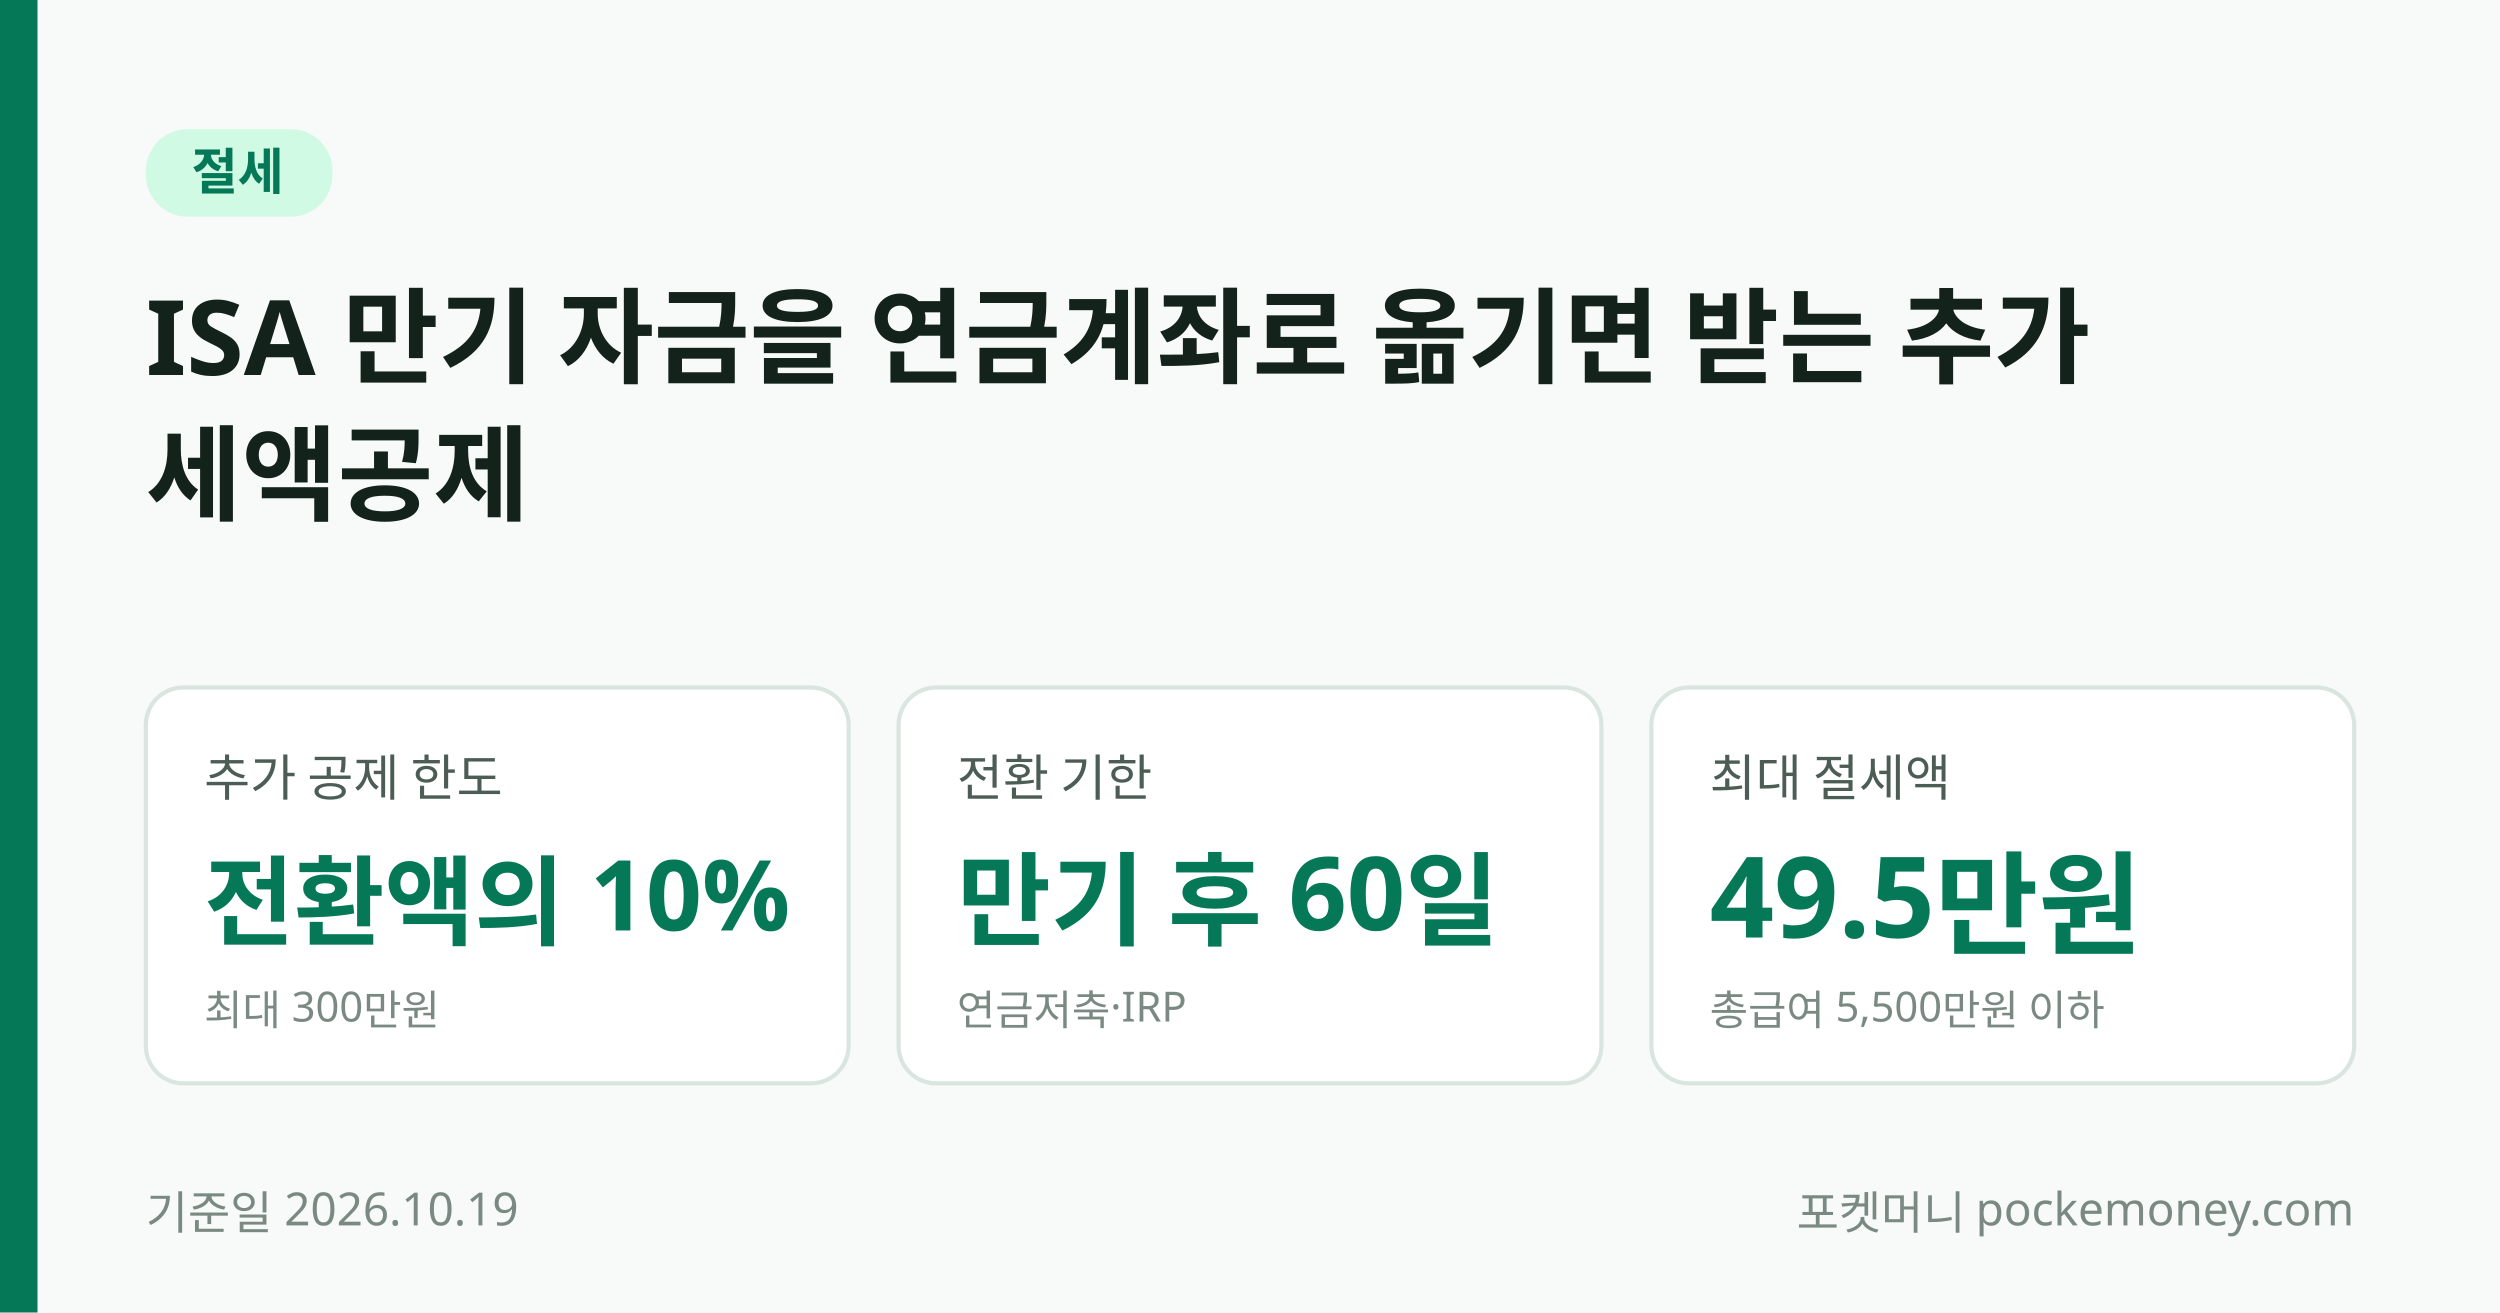
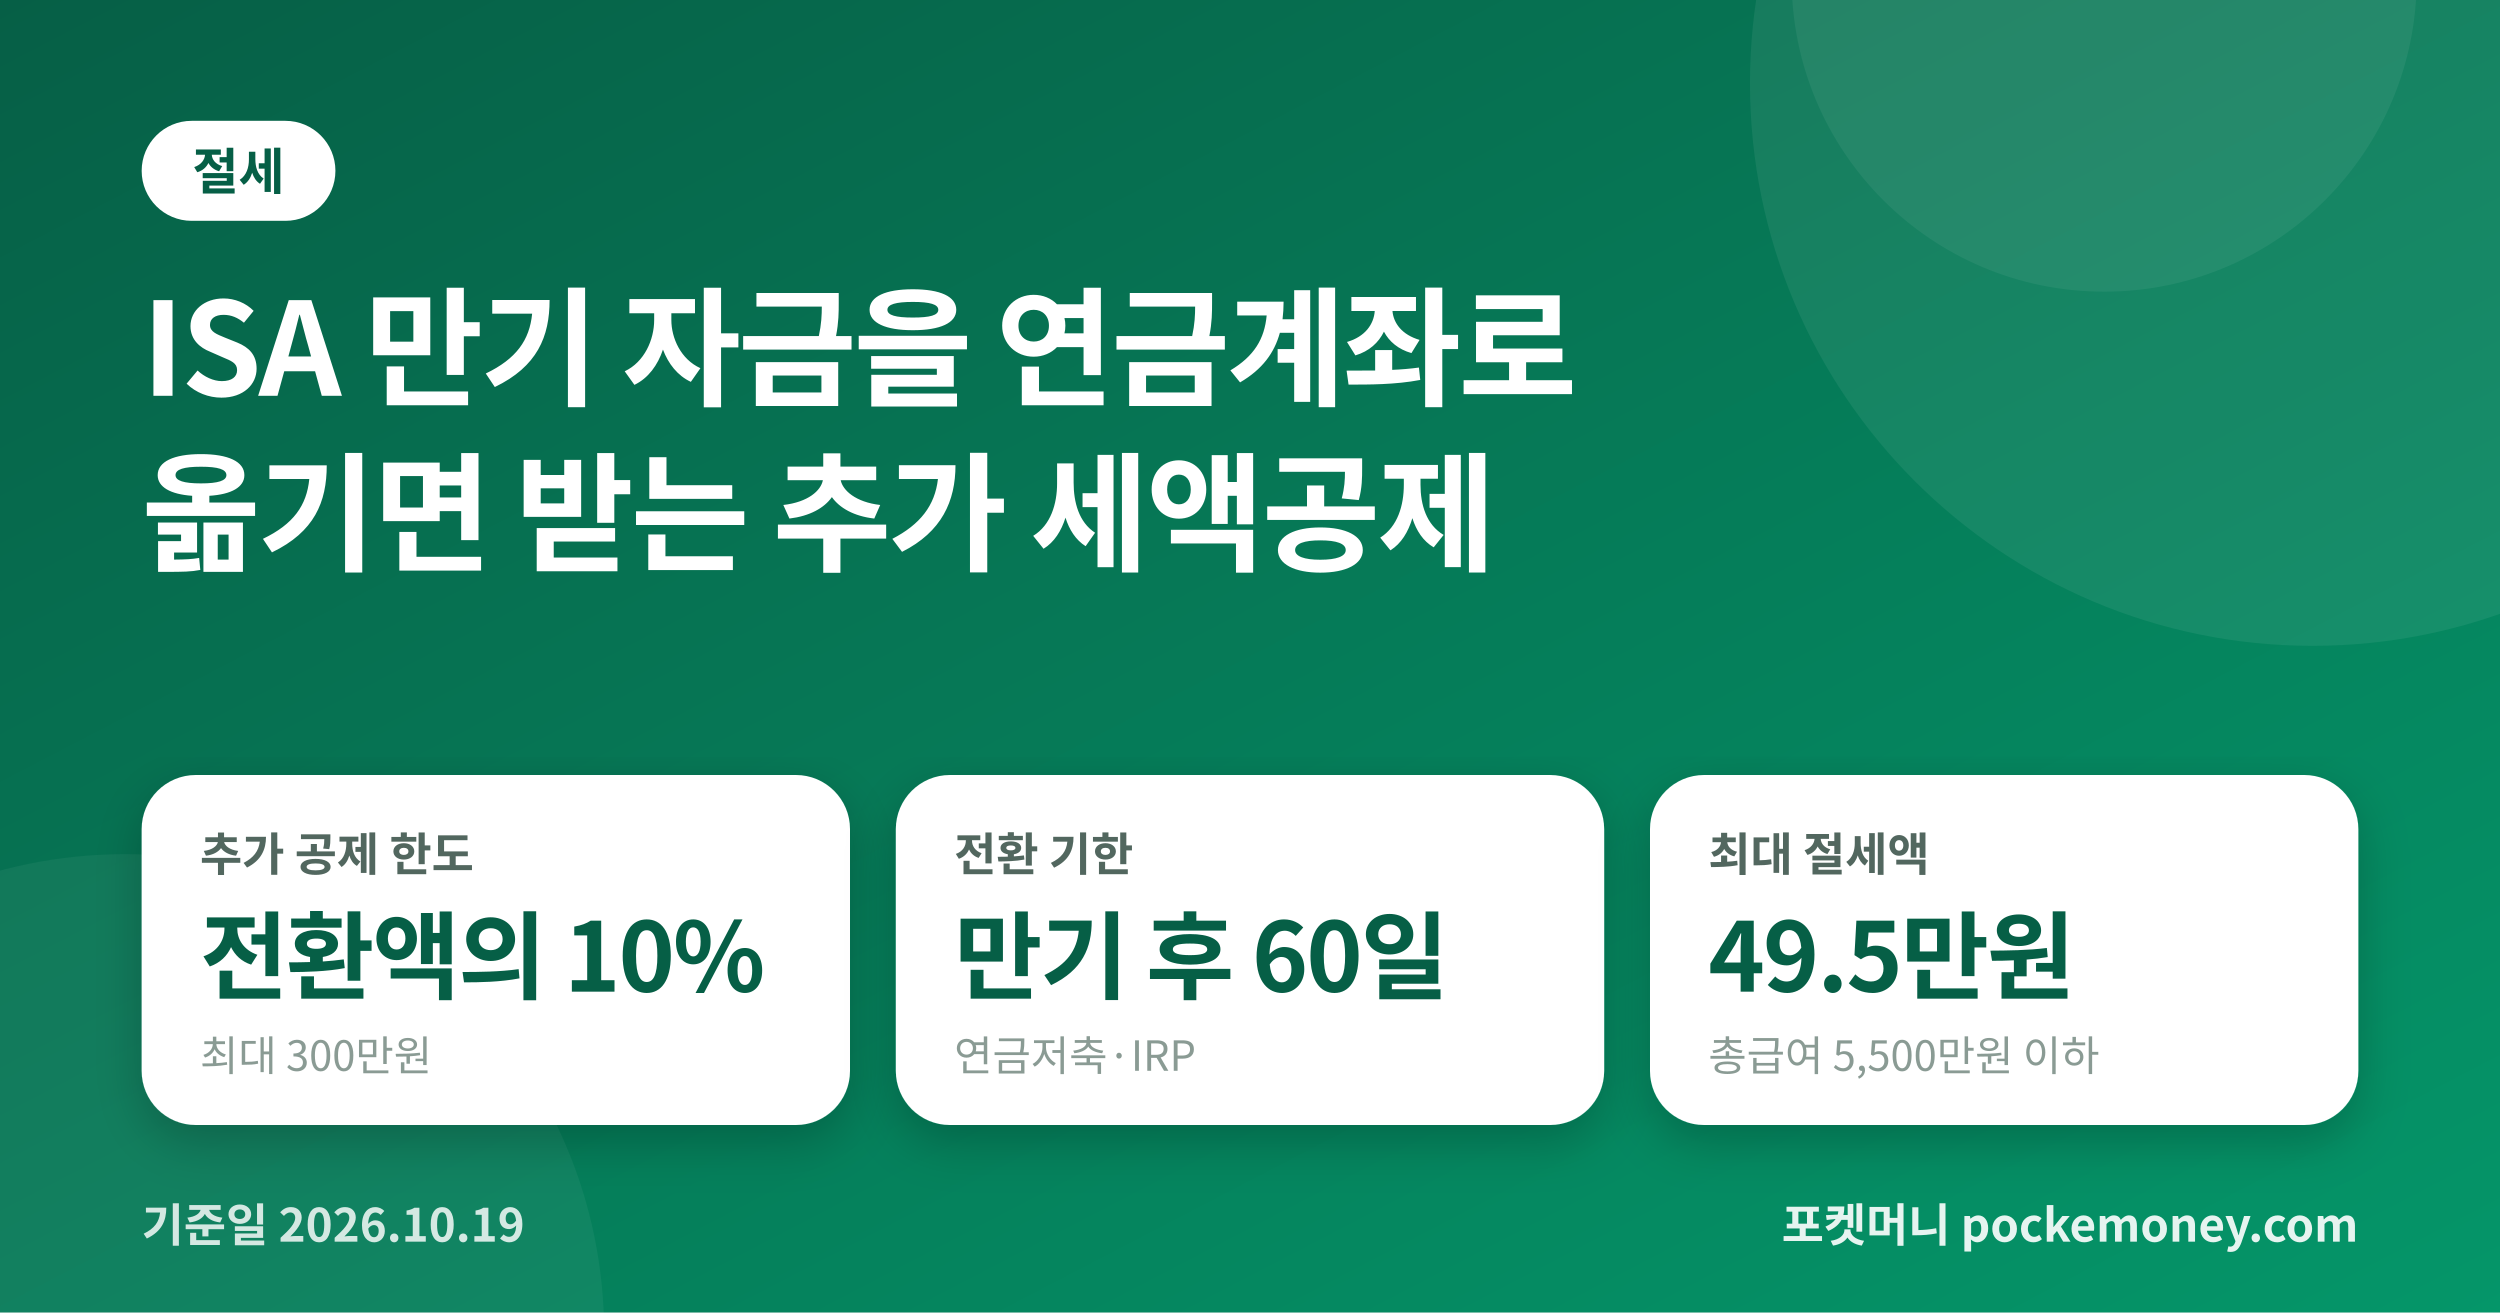
- <svg xmlns="http://www.w3.org/2000/svg" width="1200" height="630" viewBox="0 0 1200 630" role="img" aria-label="ISA 만기 자금을 연금계좌로 옮기면 받는 추가 세액공제">
-   <rect width="1200" height="630" fill="#f7faf8" />
-   <rect x="0" y="0" width="1200" height="630" fill="#f7faf8" />
-   <rect x="0" y="0" width="18" height="630" fill="#047857" />
-   <rect x="70" y="62" rx="20" ry="20" width="89.6" height="42" fill="#d1fae5" />
-   <text x="92" y="91" font-family="NanumGothic, 'Noto Sans KR', sans-serif" font-size="24" font-weight="700" fill="#047857" text-anchor="start">절세</text>
-   <text x="70" y="180" font-family="NanumGothic, 'Noto Sans KR', sans-serif" font-size="50" font-weight="700" fill="#13221b" text-anchor="start">ISA 만기 자금을 연금계좌로 옮기면 받는 추가</text>
-   <text x="70" y="246" font-family="NanumGothic, 'Noto Sans KR', sans-serif" font-size="50" font-weight="700" fill="#13221b" text-anchor="start">세액공제</text>
-   <rect x="70" y="330" width="337.333" height="190" rx="18" fill="#ffffff" stroke="#d9e5df" stroke-width="2" />
-   <text x="98" y="382" font-family="NanumGothic, 'Noto Sans KR', sans-serif" font-size="24" font-weight="400" fill="#4b5d55" text-anchor="start">추가 공제 한도</text>
-   <text x="98" y="450" font-family="NanumGothic, 'Noto Sans KR', sans-serif" font-size="47" font-weight="700" fill="#047857" text-anchor="start">전환액의 10%</text>
-   <text x="98" y="492" font-family="NanumGothic, 'Noto Sans KR', sans-serif" font-size="20" font-weight="400" fill="#7a8a83" text-anchor="start">최대 300만원</text>
-   <rect x="431.333" y="330" width="337.333" height="190" rx="18" fill="#ffffff" stroke="#d9e5df" stroke-width="2" />
-   <text x="459.333" y="382" font-family="NanumGothic, 'Noto Sans KR', sans-serif" font-size="24" font-weight="400" fill="#4b5d55" text-anchor="start">전환 기한</text>
-   <text x="459.333" y="450" font-family="NanumGothic, 'Noto Sans KR', sans-serif" font-size="49" font-weight="700" fill="#047857" text-anchor="start">만기 후 60일</text>
-   <text x="459.333" y="492" font-family="NanumGothic, 'Noto Sans KR', sans-serif" font-size="20" font-weight="400" fill="#7a8a83" text-anchor="start">연금저축·IRP</text>
-   <rect x="792.667" y="330" width="337.333" height="190" rx="18" fill="#ffffff" stroke="#d9e5df" stroke-width="2" />
-   <text x="820.667" y="382" font-family="NanumGothic, 'Noto Sans KR', sans-serif" font-size="24" font-weight="400" fill="#4b5d55" text-anchor="start">최대 절세액</text>
-   <text x="820.667" y="450" font-family="NanumGothic, 'Noto Sans KR', sans-serif" font-size="54" font-weight="700" fill="#047857" text-anchor="start">49.5만원</text>
-   <text x="820.667" y="492" font-family="NanumGothic, 'Noto Sans KR', sans-serif" font-size="20" font-weight="400" fill="#7a8a83" text-anchor="start">총급여 5,500만원 이하</text>
-   <text x="70" y="590" font-family="NanumGothic, 'Noto Sans KR', sans-serif" font-size="22" font-weight="400" fill="#7a8a83" text-anchor="start">기준일 2026.10.19</text>
-   <text x="1130" y="590" font-family="NanumGothic, 'Noto Sans KR', sans-serif" font-size="22" font-weight="400" fill="#7a8a83" text-anchor="end">포켓머니 pockemoney.com</text>
+ <svg xmlns="http://www.w3.org/2000/svg" width="1200" height="630" viewBox="0 0 1200 630">
+   <defs>
+     <linearGradient id="g" x1="0" y1="0" x2="1" y2="1">
+       <stop offset="0" stop-color="#065f46" />
+       <stop offset="1" stop-color="#059669" />
+     </linearGradient>
+     <filter id="sh" x="-10%" y="-10%" width="120%" height="140%">
+       <feGaussianBlur in="SourceAlpha" stdDeviation="12" />
+       <feOffset dy="8" />
+       <feComponentTransfer>
+         <feFuncA type="linear" slope="0.22" />
+       </feComponentTransfer>
+       <feMerge>
+         <feMergeNode />
+         <feMergeNode in="SourceGraphic" />
+       </feMerge>
+     </filter>
+   </defs>
+   <rect width="1200" height="630" fill="url(#g)" />
+   <circle cx="1110" cy="40" r="270" fill="#fff" fill-opacity="0.07" />
+   <circle cx="1010" cy="-10" r="150" fill="#fff" fill-opacity="0.06" />
+   <circle cx="60" cy="640" r="230" fill="#fff" fill-opacity="0.05" />
+   <rect x="68" y="58" width="93" height="48" rx="24" fill="#fff" />
+   <text x="114.5" y="91" font-family="Pretendard, 'Noto Sans CJK KR', sans-serif" font-size="24" font-weight="700" fill="#065f46" text-anchor="middle">절세</text>
+   <text x="68" y="190" font-family="Pretendard, 'Noto Sans CJK KR', sans-serif" font-size="62" font-weight="800" fill="#fff" text-anchor="start" letter-spacing="-1.5">ISA 만기 자금을 연금계좌로</text>
+   <text x="68" y="269.36" font-family="Pretendard, 'Noto Sans CJK KR', sans-serif" font-size="62" font-weight="800" fill="#fff" text-anchor="start" letter-spacing="-1.5">옮기면 받는 추가 세액공제</text>
+   <g filter="url(#sh)">
+     <rect x="68" y="372" width="340" height="168" rx="26" fill="#fff" />
+   </g>
+   <text x="96" y="418" font-family="Pretendard, 'Noto Sans CJK KR', sans-serif" font-size="22" font-weight="600" fill="#52675f" text-anchor="start">추가 공제 한도</text>
+   <text x="96" y="476" font-family="Pretendard, 'Noto Sans CJK KR', sans-serif" font-size="46" font-weight="800" fill="#065f46" text-anchor="start" letter-spacing="-1">전환액의 10%</text>
+   <text x="96" y="514" font-family="Pretendard, 'Noto Sans CJK KR', sans-serif" font-size="20" font-weight="500" fill="#8a9b94" text-anchor="start">최대 300만원</text>
+   <g filter="url(#sh)">
+     <rect x="430" y="372" width="340" height="168" rx="26" fill="#fff" />
+   </g>
+   <text x="458" y="418" font-family="Pretendard, 'Noto Sans CJK KR', sans-serif" font-size="22" font-weight="600" fill="#52675f" text-anchor="start">전환 기한</text>
+   <text x="458" y="476" font-family="Pretendard, 'Noto Sans CJK KR', sans-serif" font-size="46" font-weight="800" fill="#065f46" text-anchor="start" letter-spacing="-1">만기 후 60일</text>
+   <text x="458" y="514" font-family="Pretendard, 'Noto Sans CJK KR', sans-serif" font-size="20" font-weight="500" fill="#8a9b94" text-anchor="start">연금저축·IRP</text>
+   <g filter="url(#sh)">
+     <rect x="792" y="372" width="340" height="168" rx="26" fill="#fff" />
+   </g>
+   <text x="820" y="418" font-family="Pretendard, 'Noto Sans CJK KR', sans-serif" font-size="22" font-weight="600" fill="#52675f" text-anchor="start">최대 절세액</text>
+   <text x="820" y="476" font-family="Pretendard, 'Noto Sans CJK KR', sans-serif" font-size="46" font-weight="800" fill="#065f46" text-anchor="start" letter-spacing="-1">49.5만원</text>
+   <text x="820" y="514" font-family="Pretendard, 'Noto Sans CJK KR', sans-serif" font-size="20" font-weight="500" fill="#8a9b94" text-anchor="start">총급여 5,500만원 이하</text>
+   <text x="68" y="596" font-family="Pretendard, 'Noto Sans CJK KR', sans-serif" font-size="22" font-weight="600" fill="#fff" text-anchor="start" fill-opacity="0.82">기준일 2026.10.19</text>
+   <text x="1132" y="596" font-family="Pretendard, 'Noto Sans CJK KR', sans-serif" font-size="22" font-weight="700" fill="#fff" text-anchor="end" fill-opacity="0.9">포켓머니 pockemoney.com</text>
</svg>
